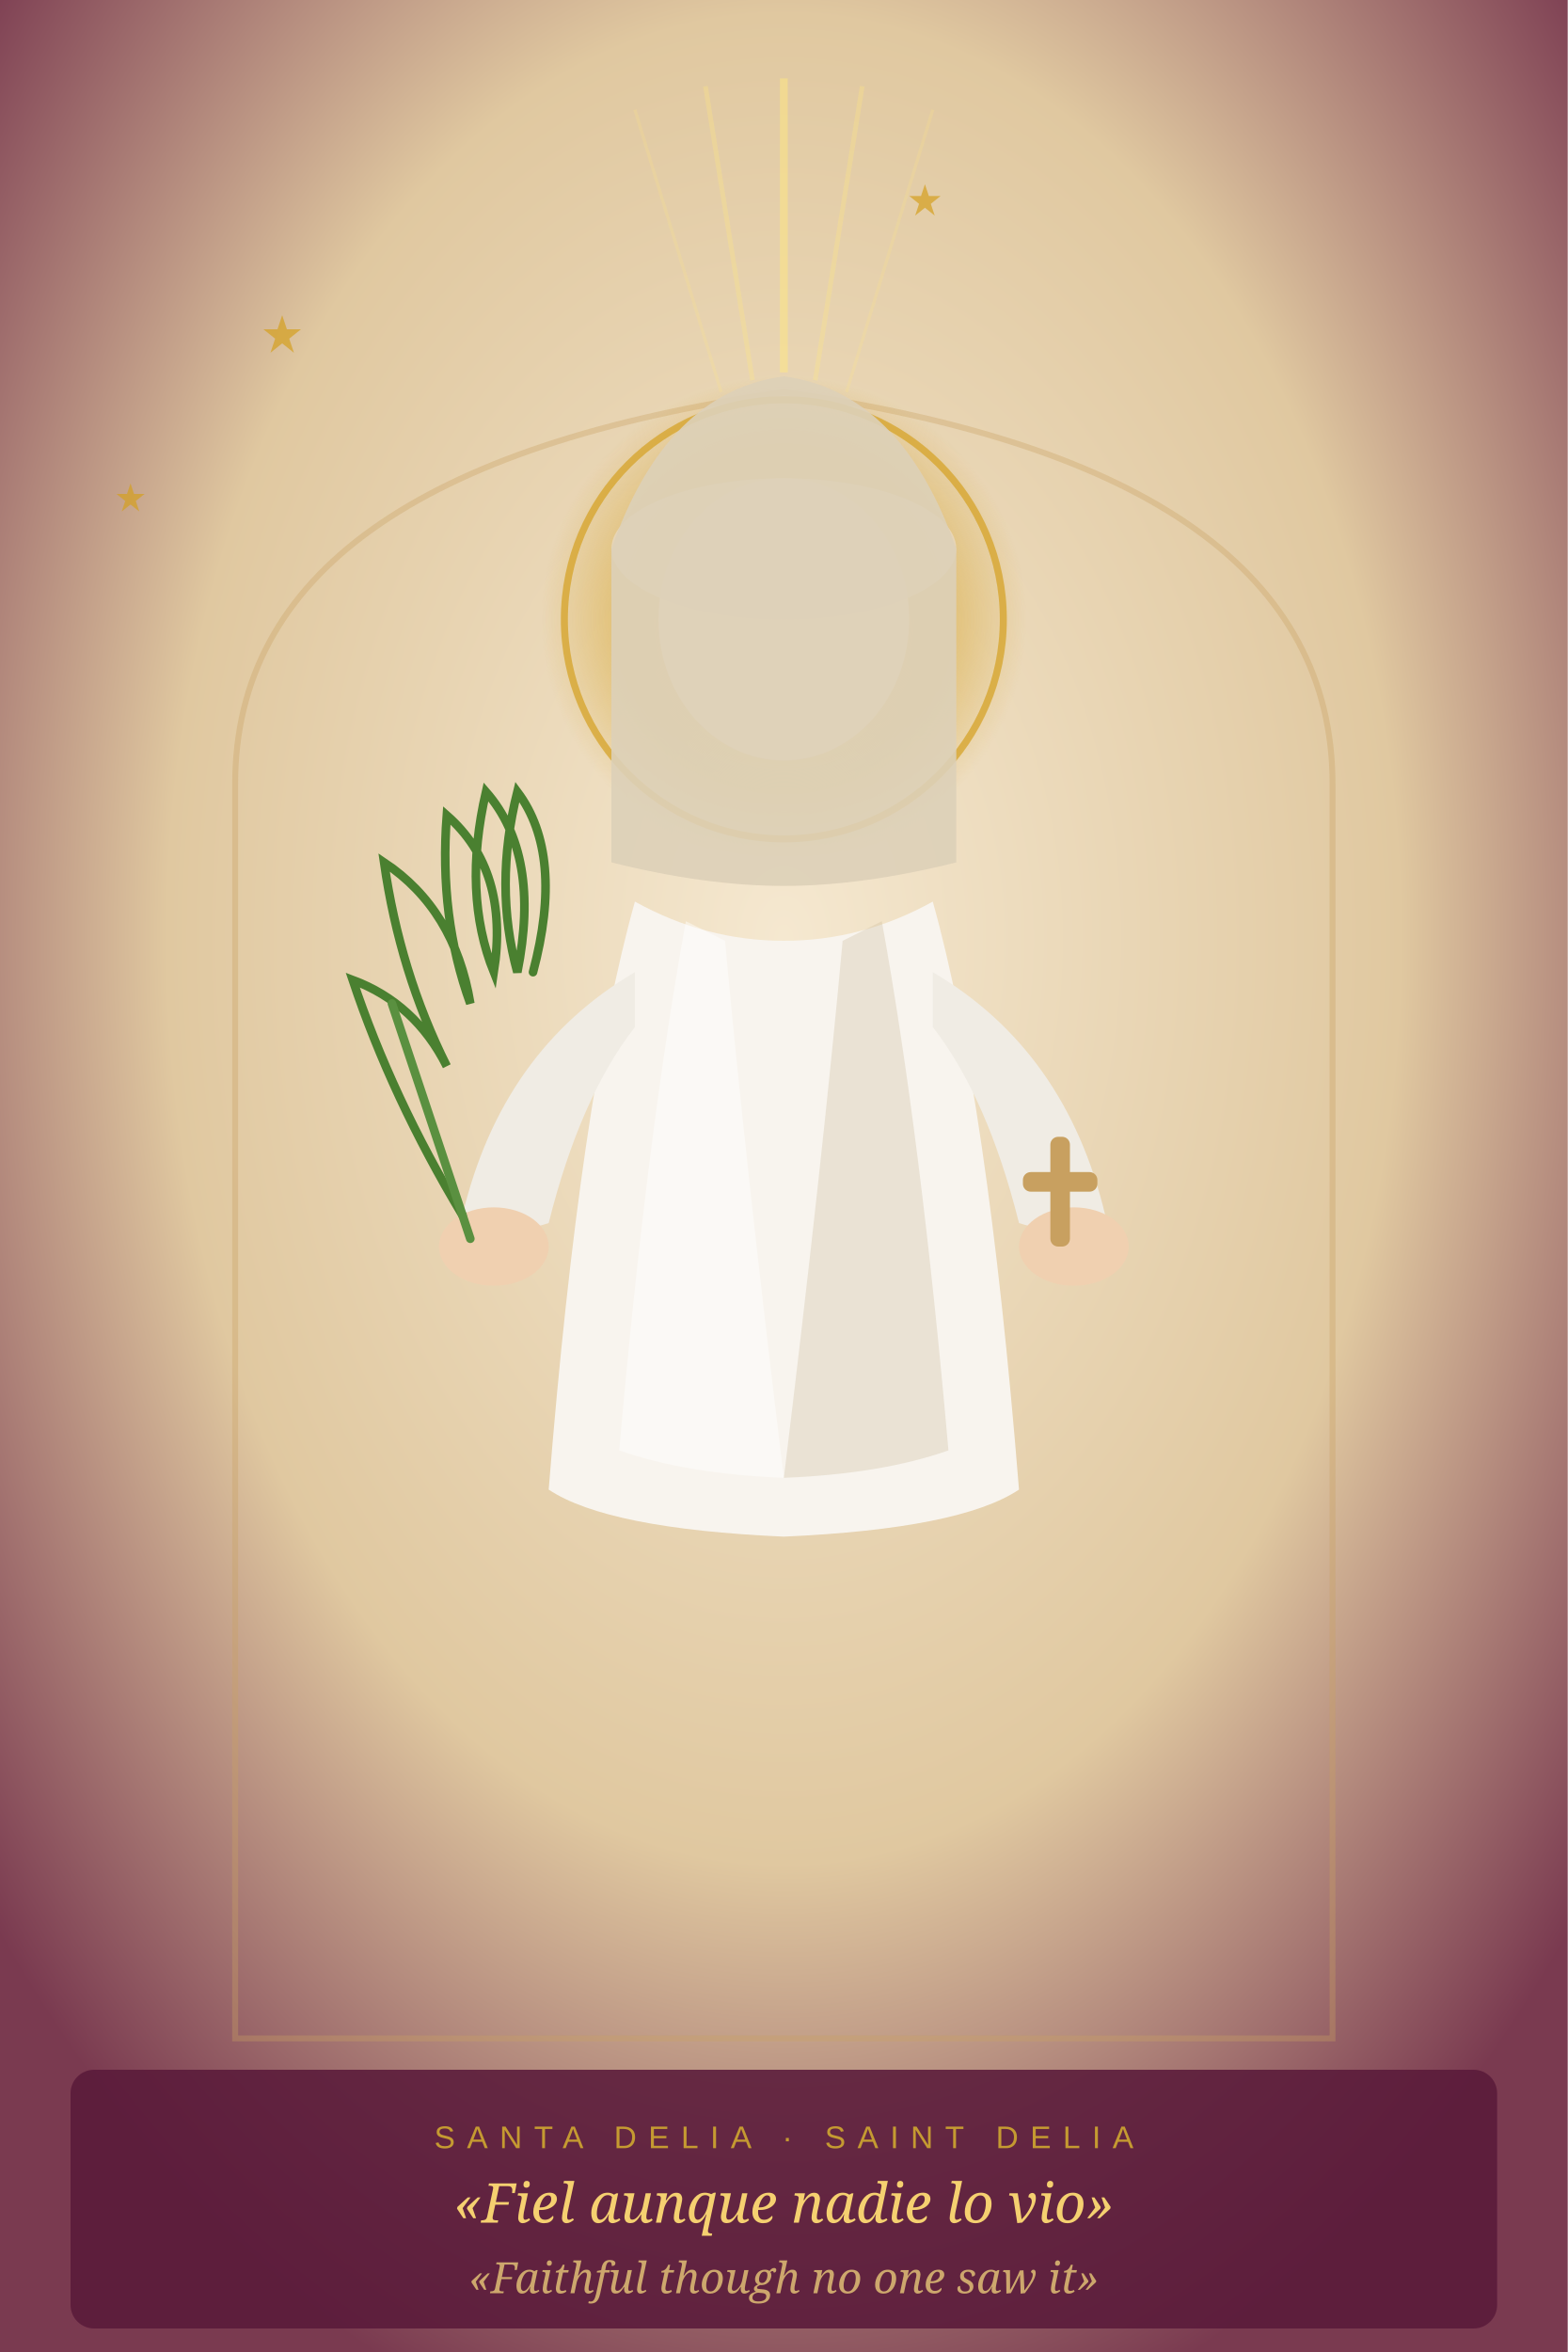
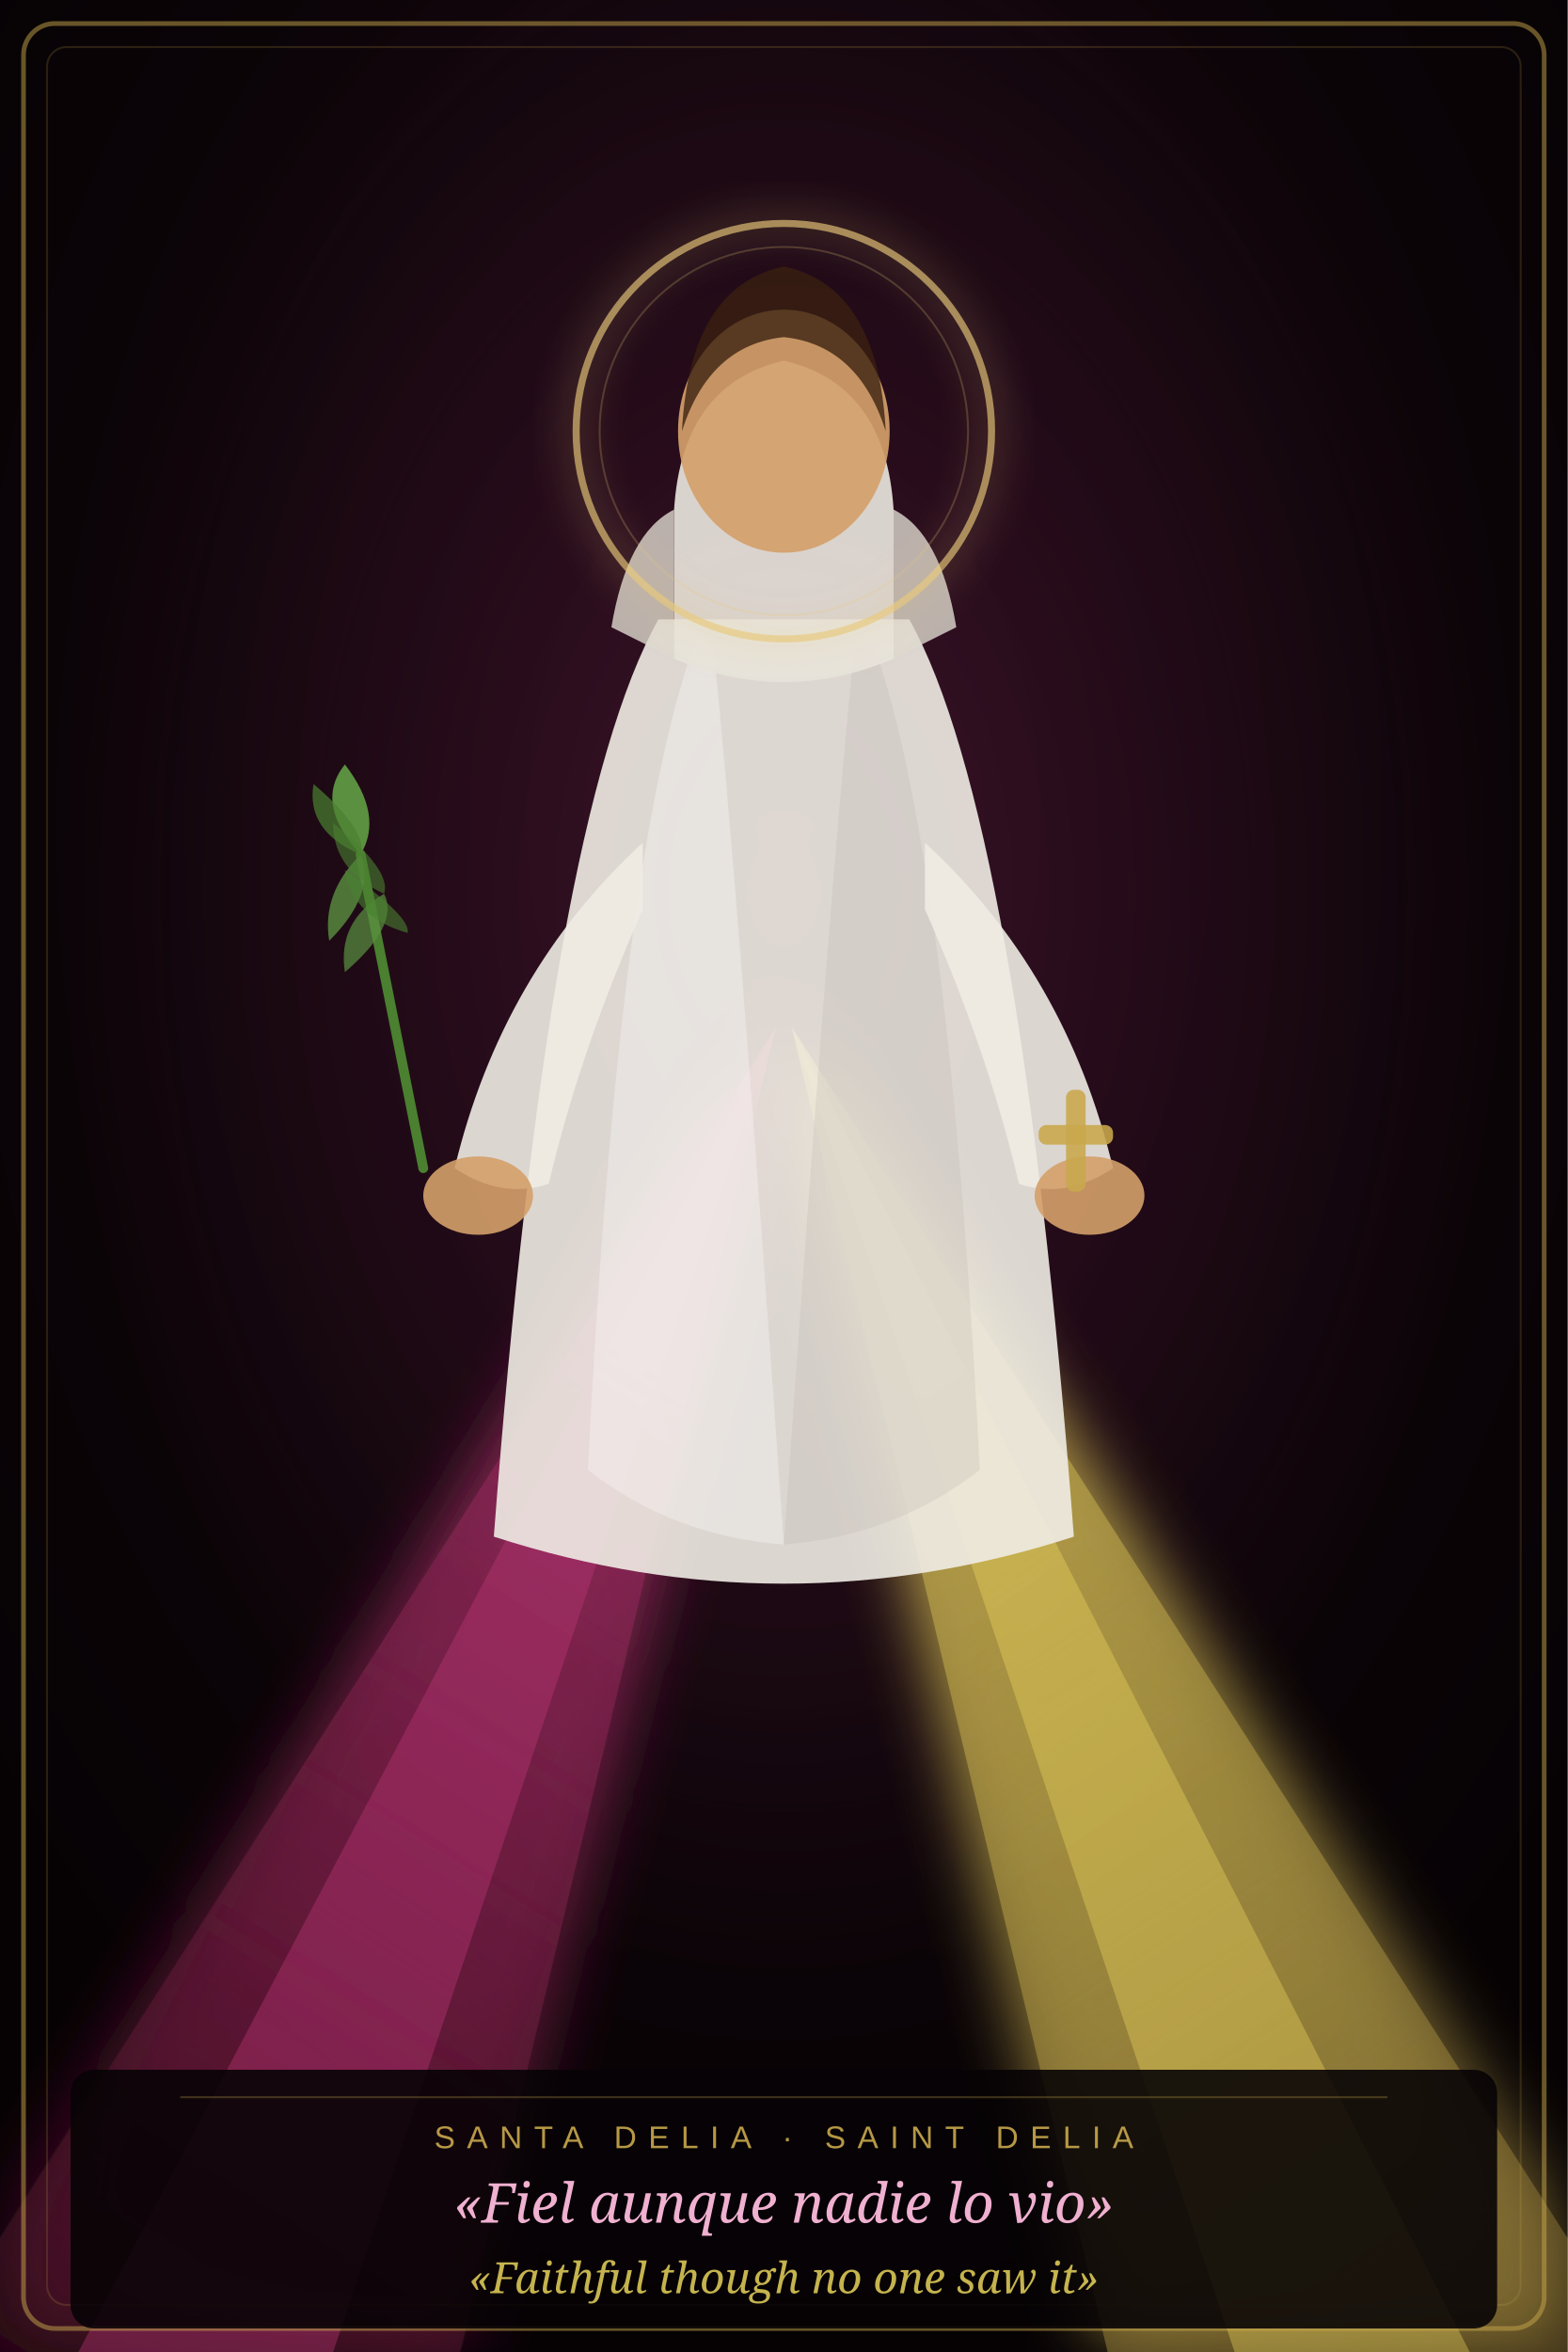
<svg xmlns="http://www.w3.org/2000/svg" viewBox="0 0 400 600">
  <defs>
-     <radialGradient id="bgGrad" cx="50%" cy="40%" r="65%">
-       <stop offset="0%" stop-color="#f5e8d0" />
-       <stop offset="60%" stop-color="#e0c8a0" />
-       <stop offset="100%" stop-color="#7a3a50" />
+     <radialGradient id="std-bg" cx="50%" cy="35%" r="65%">
+       <stop offset="0%" stop-color="#180810" />
+       <stop offset="100%" stop-color="#060204" />
    </radialGradient>
-     <radialGradient id="haloGrad" cx="50%" cy="50%" r="50%">
-       <stop offset="0%" stop-color="#ffe89a" stop-opacity="0.95" />
-       <stop offset="70%" stop-color="#d4a020" stop-opacity="0.4" />
-       <stop offset="100%" stop-color="#d4a020" stop-opacity="0" />
+     <radialGradient id="std-atm" cx="50%" cy="38%" r="46%">
+       <stop offset="0%" stop-color="#a03070" stop-opacity="0.26" />
+       <stop offset="100%" stop-color="#a03070" stop-opacity="0" />
    </radialGradient>
-     <radialGradient id="glowLight" cx="50%" cy="50%" r="50%">
-       <stop offset="0%" stop-color="#fff5d0" stop-opacity="0.7" />
-       <stop offset="100%" stop-color="#fff5d0" stop-opacity="0" />
-     </radialGradient>
-     <filter id="softGlow" x="-20%" y="-20%" width="140%" height="140%">
-       <feGaussianBlur stdDeviation="3" result="blur" />
+     <linearGradient id="std-r1" x1="50%" y1="0%" x2="10%" y2="100%">
+       <stop offset="0%" stop-color="#c03878" stop-opacity="1" />
+       <stop offset="100%" stop-color="#601030" stop-opacity="0.4" />
+     </linearGradient>
+     <linearGradient id="std-r2" x1="50%" y1="0%" x2="90%" y2="100%">
+       <stop offset="0%" stop-color="#f5e060" stop-opacity="1" />
+       <stop offset="100%" stop-color="#c9a84c" stop-opacity="0.4" />
+     </linearGradient>
+     <filter id="std-gl">
+       <feGaussianBlur stdDeviation="9" result="b" />
      <feMerge>
-         <feMergeNode in="blur" />
+         <feMergeNode in="b" />
+         <feMergeNode in="b" />
+         <feMergeNode in="SourceGraphic" />
+       </feMerge>
+     </filter>
+     <filter id="std-g2">
+       <feGaussianBlur stdDeviation="5" result="b" />
+       <feMerge>
+         <feMergeNode in="b" />
        <feMergeNode in="SourceGraphic" />
      </feMerge>
    </filter>
  </defs>
-   <rect width="400" height="600" fill="url(#bgGrad)" />
-   <path d="M 60 520 L 60 200 Q 60 120 200 100 Q 340 120 340 200 L 340 520 Z" fill="none" stroke="#c8a060" stroke-width="1.5" opacity="0.35" />
-   <ellipse cx="200" cy="158" rx="62" ry="62" fill="url(#haloGrad)" />
-   <circle cx="200" cy="158" r="56" fill="none" stroke="#d4a020" stroke-width="1.8" opacity="0.7" />
-   <ellipse cx="200" cy="158" rx="32" ry="36" fill="#f5dcc0" />
-   <ellipse cx="200" cy="140" rx="44" ry="18" fill="#e8d8c0" opacity="0.8" />
-   <path d="M 156 140 Q 170 100 200 96 Q 230 100 244 140 L 244 220 Q 220 226 200 226 Q 180 226 156 220 Z" fill="#ddd0b8" opacity="0.9" />
-   <path d="M 162 230 Q 148 280 140 380 Q 155 390 200 392 Q 245 390 260 380 Q 252 280 238 230 Q 220 240 200 240 Q 180 240 162 230 Z" fill="#f8f4ee" />
-   <path d="M 175 235 Q 165 290 158 370 Q 175 376 200 377 Q 190 295 185 240 Z" fill="#ffffff" opacity="0.45" />
-   <path d="M 225 235 Q 235 290 242 370 Q 225 376 200 377 Q 210 295 215 240 Z" fill="#c8b898" opacity="0.3" />
-   <path d="M 162 248 Q 128 268 118 310 Q 128 316 140 312 Q 148 280 162 262 Z" fill="#f0ece4" />
-   <path d="M 238 248 Q 272 268 282 310 Q 272 316 260 312 Q 252 280 238 262 Z" fill="#f0ece4" />
-   <ellipse cx="126" cy="318" rx="14" ry="10" fill="#f0d0b0" />
-   <ellipse cx="274" cy="318" rx="14" ry="10" fill="#f0d0b0" />
-   <path d="M 118 310 Q 100 280 90 250 Q 106 256 114 272 Q 102 248 98 220 Q 116 232 120 256 Q 112 234 114 208 Q 130 222 126 248 Q 118 228 124 202 Q 138 218 132 248 Q 126 226 132 202 Q 144 218 136 248" fill="none" stroke="#4a8030" stroke-width="2.2" stroke-linecap="round" />
-   <line x1="100" y1="256" x2="120" y2="316" stroke="#5a9040" stroke-width="2.2" stroke-linecap="round" />
-   <rect x="268" y="290" width="5" height="28" rx="2" fill="#c8a060" />
-   <rect x="261" y="299" width="19" height="5" rx="2" fill="#c8a060" />
-   <line x1="200" y1="20" x2="200" y2="95" stroke="#ffe880" stroke-width="2" opacity="0.5" />
-   <line x1="180" y1="22" x2="192" y2="97" stroke="#ffe880" stroke-width="1.2" opacity="0.3" />
-   <line x1="220" y1="22" x2="208" y2="97" stroke="#ffe880" stroke-width="1.2" opacity="0.3" />
-   <line x1="162" y1="28" x2="184" y2="100" stroke="#ffe880" stroke-width="0.8" opacity="0.2" />
-   <line x1="238" y1="28" x2="216" y2="100" stroke="#ffe880" stroke-width="0.8" opacity="0.2" />
-   <g fill="#d4a020" opacity="0.7">
-     <polygon points="68,80 70,74 72,80 78,80 73,84 75,90 70,86 65,90 67,84 62,80" transform="scale(0.6) translate(50,60)" />
-     <polygon points="330,60 332,54 334,60 340,60 335,64 337,70 332,66 327,70 329,64 324,60" transform="scale(0.5) translate(140,40)" />
-     <polygon points="42,160 44,154 46,160 52,160 47,164 49,170 44,166 39,170 41,164 36,160" transform="scale(0.45) translate(30,120)" />
-   </g>
-   <rect x="18" y="528" width="364" height="66" rx="6" fill="#5a1a3a" opacity="0.88" />
-   <text x="200" y="548" text-anchor="middle" font-family="Arial,sans-serif" font-size="8" fill="#c9a030" letter-spacing="3" opacity="0.95">SANTA DELIA  ·  SAINT DELIA</text>
-   <text x="200" y="567" text-anchor="middle" font-family="Georgia,serif" font-size="14" fill="#f5d070" font-style="italic">«Fiel aunque nadie lo vio»</text>
-   <text x="200" y="585" text-anchor="middle" font-family="Georgia,serif" font-size="11" fill="#e8c878" font-style="italic" opacity="0.8">«Faithful though no one saw it»</text>
+   <rect width="400" height="600" fill="url(#std-bg)" />
+   <rect width="400" height="600" fill="url(#std-atm)" />
+   <polygon points="198,262 -25,610 115,610" fill="url(#std-r1)" filter="url(#std-gl)" opacity="0.72" />
+   <polygon points="198,262 20,600  85,600" fill="#c03878" opacity="0.38" />
+   <polygon points="202,262 425,610 285,610" fill="url(#std-r2)" filter="url(#std-gl)" opacity="0.70" />
+   <polygon points="202,262 375,600 315,600" fill="#f5e060" opacity="0.34" />
+   <path d="M168,158 Q140,208 126,392 Q200,416 274,392 Q260,208 232,158 Z" fill="#f0ece4" opacity="0.90" />
+   <path d="M178,162 Q158,215 150,375 Q172,392 200,394 Q188,222 182,165 Z" fill="#ffffff" opacity="0.30" />
+   <path d="M222,162 Q242,215 250,375 Q228,392 200,394 Q212,222 218,165 Z" fill="#c0b8b0" opacity="0.28" />
+   <path d="M172,130 Q174,98 200,92 Q226,98 228,130 L228,168 Q214,174 200,174 Q186,174 172,168 Z" fill="#e8e4dc" opacity="0.92" />
+   <path d="M172,130 Q160,136 156,160 Q172,168 172,168 Z" fill="#dedad0" opacity="0.80" />
+   <path d="M228,130 Q240,136 244,160 Q228,168 228,168 Z" fill="#dedad0" opacity="0.80" />
+   <path d="M164,215 Q128,248 116,298 Q128,306 140,302 Q148,268 164,232 Z" fill="#f0ece4" opacity="0.90" />
+   <path d="M236,215 Q272,248 284,298 Q272,306 260,302 Q252,268 236,232 Z" fill="#f0ece4" opacity="0.90" />
+   <ellipse cx="122" cy="305" rx="14" ry="10" fill="#d4a06a" opacity="0.90" />
+   <ellipse cx="278" cy="305" rx="14" ry="10" fill="#d4a06a" opacity="0.90" />
+   <line x1="108" y1="298" x2="92" y2="218" stroke="#4a8030" stroke-width="2.5" stroke-linecap="round" />
+   <path d="M92,218 Q80,205 88,195 Q98,208 92,218 Z" fill="#5a9040" />
+   <path d="M92,218 Q78,212 80,200 Q94,212 92,218 Z" fill="#4a8030" opacity="0.7" />
+   <path d="M92,218 Q82,228 84,240 Q96,228 92,218 Z" fill="#5a9040" opacity="0.8" />
+   <path d="M98,228 Q85,222 85,210 Q100,222 98,228 Z" fill="#4a8030" opacity="0.6" />
+   <path d="M98,228 Q86,235 88,248 Q102,236 98,228 Z" fill="#5a9040" opacity="0.7" />
+   <path d="M104,238 Q90,234 88,222 Q105,234 104,238 Z" fill="#4a8030" opacity="0.6" />
+   <rect x="272" y="278" width="5" height="26" rx="2" fill="#c9a84c" opacity="0.88" />
+   <rect x="265" y="287" width="19" height="5" rx="2" fill="#c9a84c" opacity="0.88" />
+   <ellipse cx="200" cy="110" rx="27" ry="31" fill="#d4a06a" opacity="0.92" />
+   <path d="M174,110 Q176,73 200,68 Q224,73 226,110 Q219,88 200,86 Q181,88 174,110 Z" fill="#3a2010" opacity="0.78" />
+   <circle cx="200" cy="110" r="53" fill="none" stroke="#e8c97a" stroke-width="1.8" stroke-opacity="0.65" filter="url(#std-g2)" />
+   <circle cx="200" cy="110" r="47" fill="none" stroke="#e8c97a" stroke-width="0.5" stroke-opacity="0.22" />
+   <rect x="6" y="6" width="388" height="588" rx="8" fill="none" stroke="#c9a84c" stroke-width="1.2" stroke-opacity="0.5" />
+   <rect x="12" y="12" width="376" height="576" rx="5" fill="none" stroke="#c9a84c" stroke-width="0.5" stroke-opacity="0.18" />
+   <rect x="18" y="528" width="364" height="66" rx="6" fill="#060204" opacity="0.88" />
+   <line x1="46" y1="535" x2="354" y2="535" stroke="#c9a84c" stroke-width="0.5" stroke-opacity="0.28" />
+   <text x="200" y="548" text-anchor="middle" font-family="Arial,sans-serif" font-size="8" fill="#c9a84c" letter-spacing="3" opacity="0.9">SANTA DELIA  ·  SAINT DELIA</text>
+   <text x="200" y="567" text-anchor="middle" font-family="Georgia,serif" font-size="14" fill="#f0b0d0" font-style="italic">«Fiel aunque nadie lo vio»</text>
+   <text x="200" y="585" text-anchor="middle" font-family="Georgia,serif" font-size="11" fill="#f5e060" font-style="italic" opacity="0.8">«Faithful though no one saw it»</text>
</svg>
